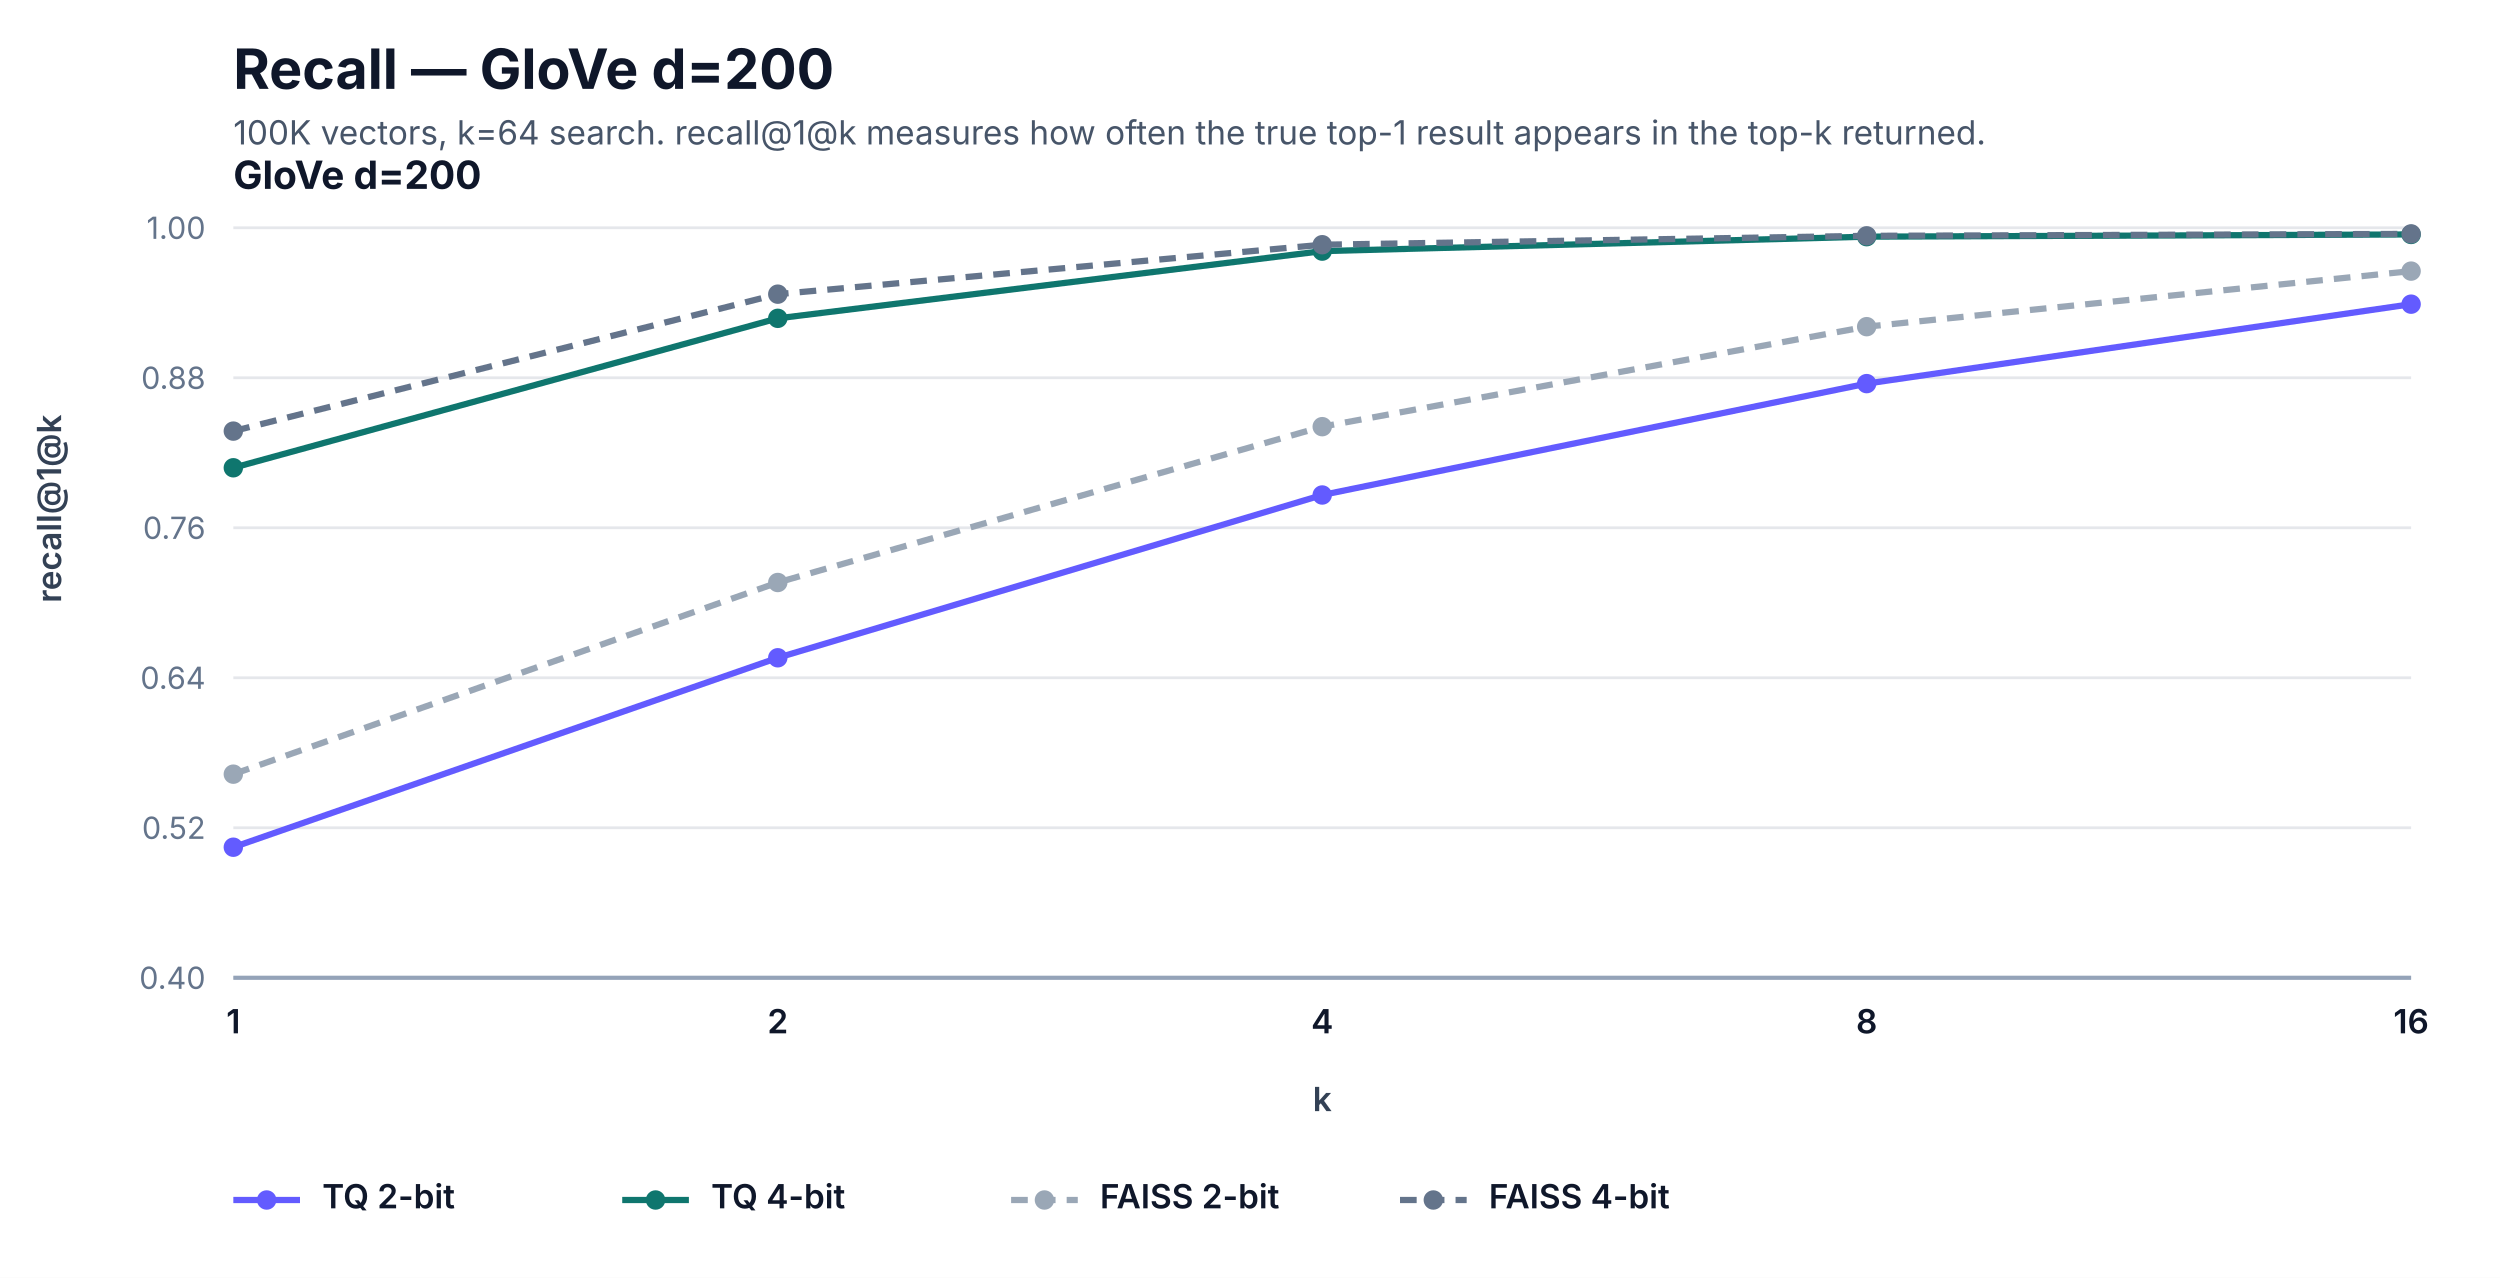
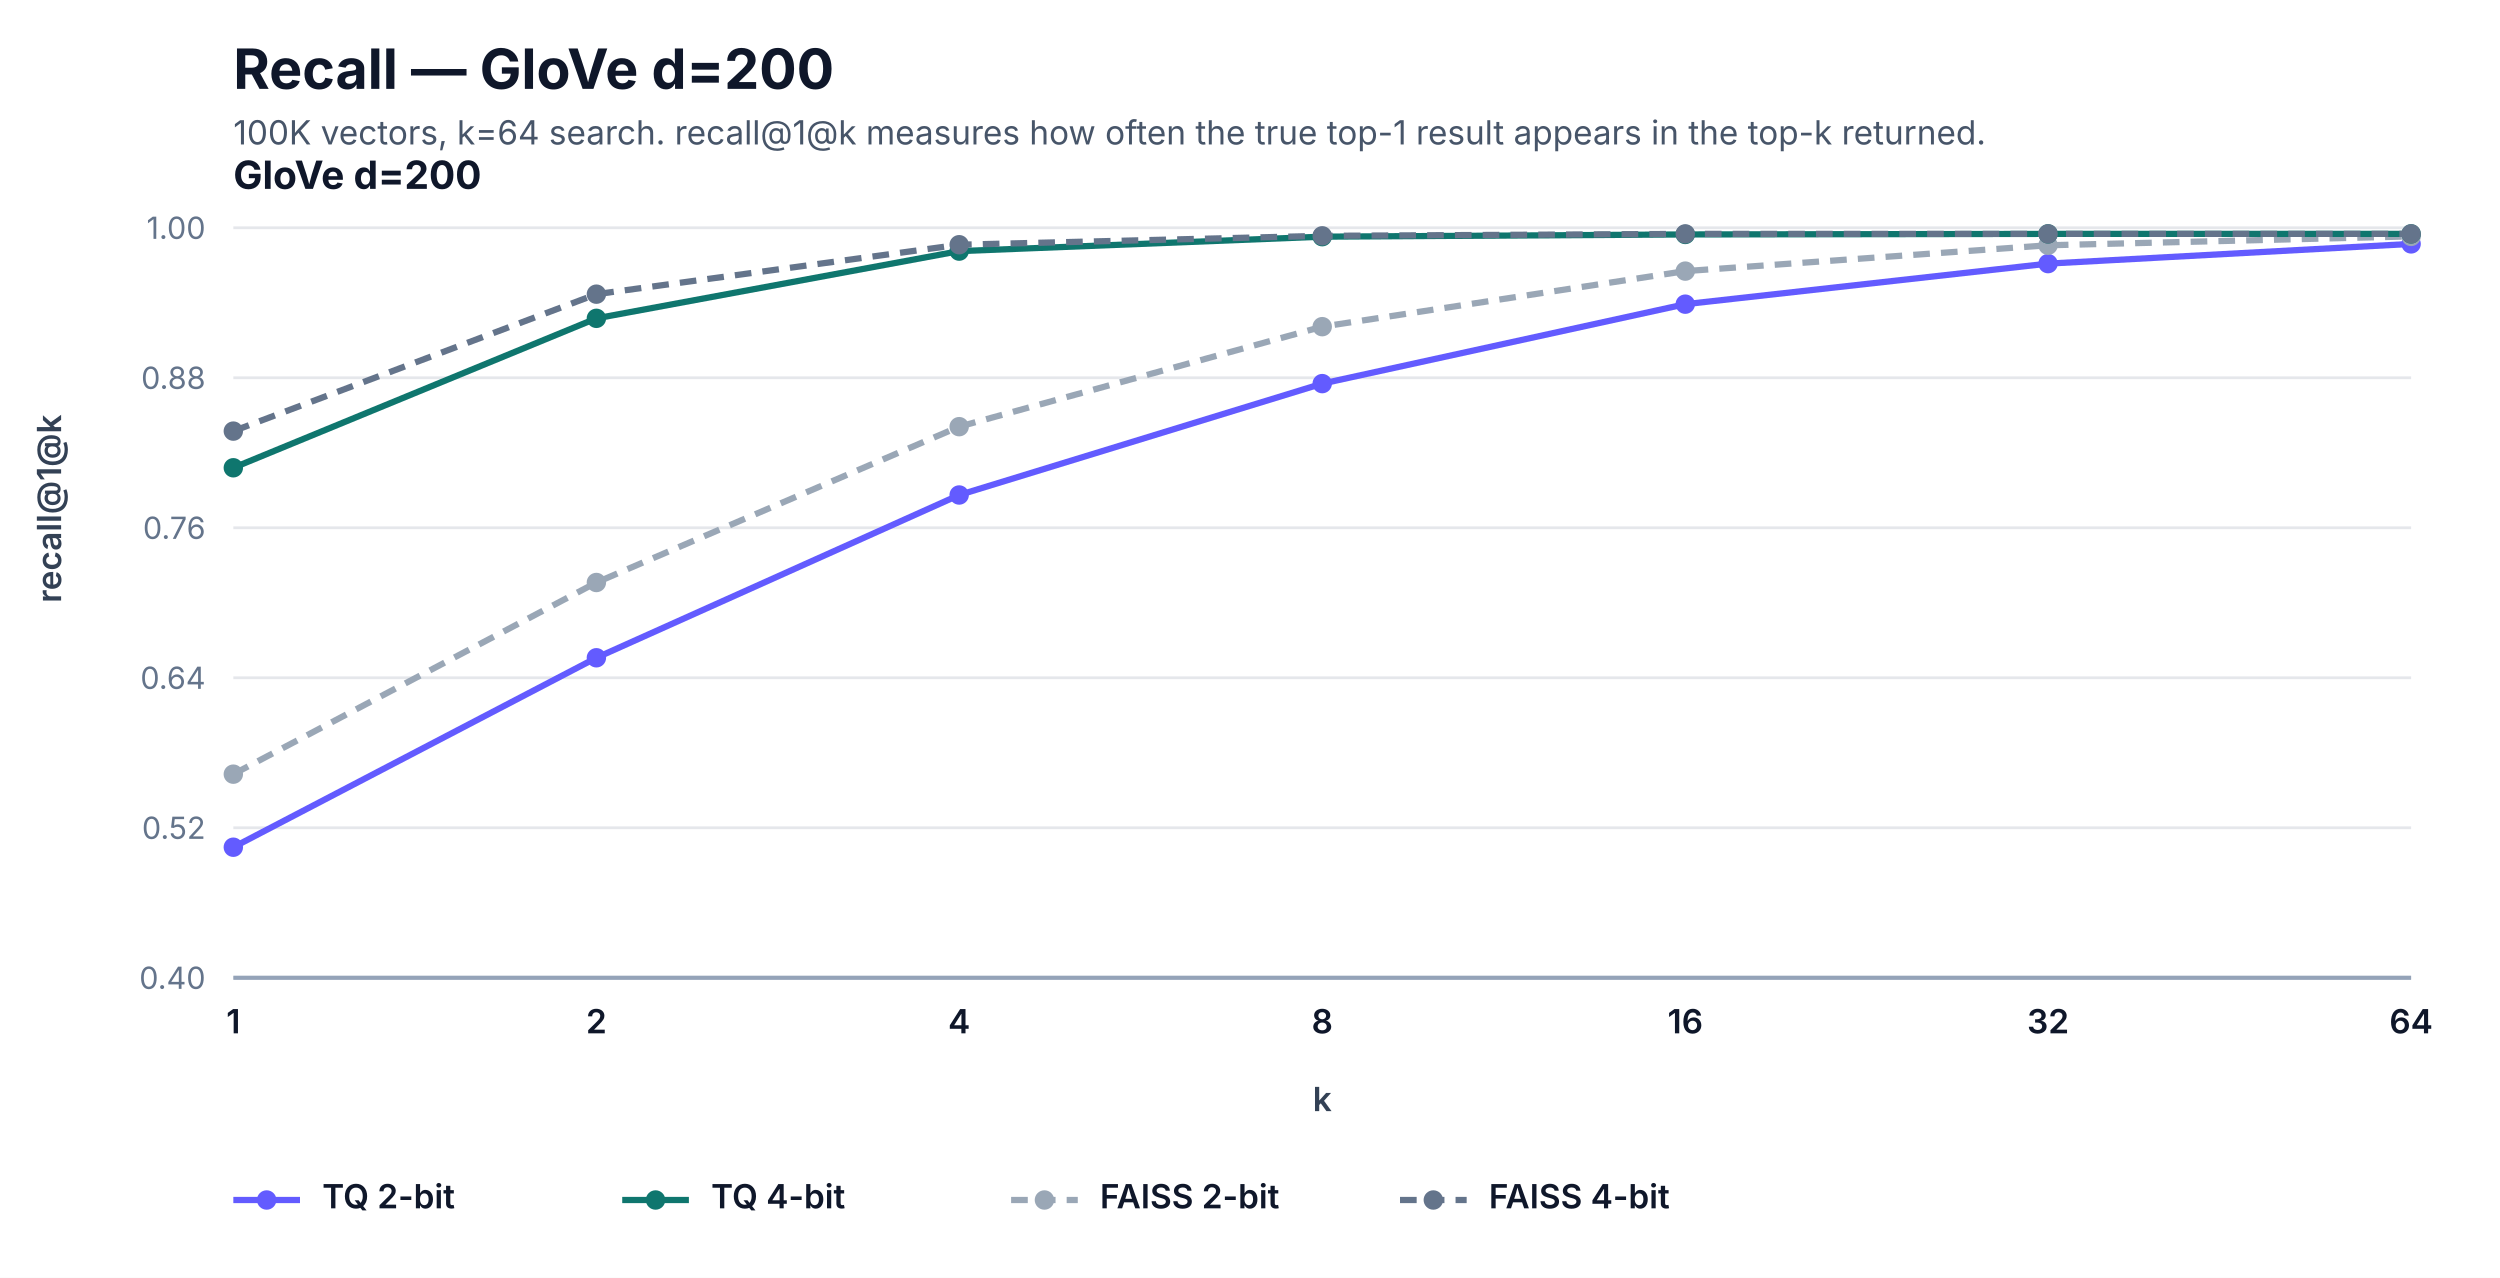
<svg xmlns="http://www.w3.org/2000/svg" width="900" height="460" viewBox="0 0 900 460" role="img" aria-label="Recall — GloVe d=200">
  <style>
  .title { font: 700 20px -apple-system, BlinkMacSystemFont, "Segoe UI", sans-serif; fill: #0f172a; }
  .subtitle { font: 400 12px -apple-system, BlinkMacSystemFont, "Segoe UI", sans-serif; fill: #475569; }
  .panel { font: 700 14px -apple-system, BlinkMacSystemFont, "Segoe UI", sans-serif; fill: #0f172a; }
  .label { font: 600 12px -apple-system, BlinkMacSystemFont, "Segoe UI", sans-serif; fill: #0f172a; }
  .secondary { font: 400 11px -apple-system, BlinkMacSystemFont, "Segoe UI", sans-serif; fill: #475569; }
  .tick { font: 400 11px -apple-system, BlinkMacSystemFont, "Segoe UI", sans-serif; fill: #64748b; }
  .value { font: 700 11px -apple-system, BlinkMacSystemFont, "Segoe UI", sans-serif; fill: #0f172a; }
  .value-accent { font: 700 11px -apple-system, BlinkMacSystemFont, "Segoe UI", sans-serif; fill: #4338ca; }
  .axis { font: 600 12px -apple-system, BlinkMacSystemFont, "Segoe UI", sans-serif; fill: #334155; }
  .legend { font: 600 12px -apple-system, BlinkMacSystemFont, "Segoe UI", sans-serif; fill: #0f172a; }
</style>
  <rect width="100%" height="100%" fill="#ffffff" />
  <text x="84" y="32" class="title">Recall — GloVe d=200</text>
  <text x="84" y="52" class="subtitle">100K vectors, k=64 search. recall@1@k measures how often the true top-1 result appears in the top-k returned.</text>
  <line x1="84" y1="352.0" x2="868" y2="352.0" stroke="#e5e7eb" stroke-width="1" />
  <text x="74" y="356.0" text-anchor="end" class="tick">0.40</text>
  <line x1="84" y1="298.0" x2="868" y2="298.0" stroke="#e5e7eb" stroke-width="1" />
  <text x="74" y="302.0" text-anchor="end" class="tick">0.52</text>
  <line x1="84" y1="244.0" x2="868" y2="244.0" stroke="#e5e7eb" stroke-width="1" />
  <text x="74" y="248.0" text-anchor="end" class="tick">0.64</text>
  <line x1="84" y1="190.0" x2="868" y2="190.0" stroke="#e5e7eb" stroke-width="1" />
  <text x="74" y="194.0" text-anchor="end" class="tick">0.76</text>
  <line x1="84" y1="136.0" x2="868" y2="136.0" stroke="#e5e7eb" stroke-width="1" />
  <text x="74" y="140.0" text-anchor="end" class="tick">0.88</text>
  <line x1="84" y1="82.0" x2="868" y2="82.0" stroke="#e5e7eb" stroke-width="1" />
  <text x="74" y="86.0" text-anchor="end" class="tick">1.00</text>
  <line x1="84" y1="352.0" x2="868" y2="352.0" stroke="#94a3b8" stroke-width="1.5" />
  <text x="84" y="68" class="panel">GloVe d=200</text>
  <text x="84.0" y="372" text-anchor="middle" class="label">1</text>
-   <text x="280.0" y="372" text-anchor="middle" class="label">2</text>
-   <text x="476.0" y="372" text-anchor="middle" class="label">4</text>
-   <text x="672.0" y="372" text-anchor="middle" class="label">8</text>
-   <text x="868.0" y="372" text-anchor="middle" class="label">16</text>
-   <path d="M 84.0,305.0 L 280.0,236.8 L 476.0,178.2 L 672.0,138.1 L 868.0,109.5" fill="none" stroke="#635bff" stroke-width="2.25" />
+   <text x="214.7" y="372" text-anchor="middle" class="label">2</text>
+   <text x="345.3" y="372" text-anchor="middle" class="label">4</text>
+   <text x="476.0" y="372" text-anchor="middle" class="label">8</text>
+   <text x="606.7" y="372" text-anchor="middle" class="label">16</text>
+   <text x="737.3" y="372" text-anchor="middle" class="label">32</text>
+   <text x="868.0" y="372" text-anchor="middle" class="label">64</text>
+   <path d="M 84.0,305.0 L 214.7,236.8 L 345.3,178.2 L 476.0,138.1 L 606.7,109.5 L 737.3,94.9 L 868.0,87.8" fill="none" stroke="#635bff" stroke-width="2.25" />
  <circle cx="84.0" cy="305.0" r="3.5" fill="#635bff" />
-   <circle cx="280.0" cy="236.8" r="3.5" fill="#635bff" />
-   <circle cx="476.0" cy="178.2" r="3.5" fill="#635bff" />
-   <circle cx="672.0" cy="138.1" r="3.5" fill="#635bff" />
-   <circle cx="868.0" cy="109.5" r="3.5" fill="#635bff" />
-   <path d="M 84.0,278.7 L 280.0,209.7 L 476.0,153.6 L 672.0,117.6 L 868.0,97.6" fill="none" stroke="#9aa7b6" stroke-width="2.25" stroke-dasharray="6 4" />
+   <circle cx="214.7" cy="236.8" r="3.5" fill="#635bff" />
+   <circle cx="345.3" cy="178.2" r="3.5" fill="#635bff" />
+   <circle cx="476.0" cy="138.1" r="3.5" fill="#635bff" />
+   <circle cx="606.7" cy="109.5" r="3.5" fill="#635bff" />
+   <circle cx="737.3" cy="94.9" r="3.5" fill="#635bff" />
+   <circle cx="868.0" cy="87.8" r="3.5" fill="#635bff" />
+   <path d="M 84.0,278.7 L 214.7,209.7 L 345.3,153.6 L 476.0,117.6 L 606.7,97.6 L 737.3,88.3 L 868.0,85.1" fill="none" stroke="#9aa7b6" stroke-width="2.25" stroke-dasharray="6 4" />
  <circle cx="84.0" cy="278.7" r="3.5" fill="#9aa7b6" />
-   <circle cx="280.0" cy="209.7" r="3.5" fill="#9aa7b6" />
-   <circle cx="476.0" cy="153.6" r="3.5" fill="#9aa7b6" />
-   <circle cx="672.0" cy="117.6" r="3.5" fill="#9aa7b6" />
-   <circle cx="868.0" cy="97.6" r="3.5" fill="#9aa7b6" />
-   <path d="M 84.0,168.4 L 280.0,114.6 L 476.0,90.4 L 672.0,85.2 L 868.0,84.4" fill="none" stroke="#0f766e" stroke-width="2.25" />
+   <circle cx="214.7" cy="209.7" r="3.5" fill="#9aa7b6" />
+   <circle cx="345.3" cy="153.6" r="3.5" fill="#9aa7b6" />
+   <circle cx="476.0" cy="117.6" r="3.5" fill="#9aa7b6" />
+   <circle cx="606.7" cy="97.6" r="3.5" fill="#9aa7b6" />
+   <circle cx="737.3" cy="88.3" r="3.5" fill="#9aa7b6" />
+   <circle cx="868.0" cy="85.1" r="3.5" fill="#9aa7b6" />
+   <path d="M 84.0,168.4 L 214.7,114.6 L 345.3,90.4 L 476.0,85.2 L 606.7,84.4 L 737.3,84.2 L 868.0,84.2" fill="none" stroke="#0f766e" stroke-width="2.25" />
  <circle cx="84.0" cy="168.4" r="3.5" fill="#0f766e" />
-   <circle cx="280.0" cy="114.6" r="3.5" fill="#0f766e" />
-   <circle cx="476.0" cy="90.4" r="3.5" fill="#0f766e" />
-   <circle cx="672.0" cy="85.2" r="3.5" fill="#0f766e" />
-   <circle cx="868.0" cy="84.4" r="3.5" fill="#0f766e" />
-   <path d="M 84.0,155.2 L 280.0,105.9 L 476.0,88.1 L 672.0,84.9 L 868.0,84.2" fill="none" stroke="#64748b" stroke-width="2.25" stroke-dasharray="6 4" />
+   <circle cx="214.7" cy="114.6" r="3.5" fill="#0f766e" />
+   <circle cx="345.3" cy="90.4" r="3.5" fill="#0f766e" />
+   <circle cx="476.0" cy="85.2" r="3.5" fill="#0f766e" />
+   <circle cx="606.7" cy="84.4" r="3.5" fill="#0f766e" />
+   <circle cx="737.3" cy="84.2" r="3.5" fill="#0f766e" />
+   <circle cx="868.0" cy="84.2" r="3.5" fill="#0f766e" />
+   <path d="M 84.0,155.2 L 214.7,105.9 L 345.3,88.1 L 476.0,84.9 L 606.7,84.2 L 737.3,84.2 L 868.0,84.2" fill="none" stroke="#64748b" stroke-width="2.25" stroke-dasharray="6 4" />
  <circle cx="84.0" cy="155.2" r="3.5" fill="#64748b" />
-   <circle cx="280.0" cy="105.9" r="3.5" fill="#64748b" />
-   <circle cx="476.0" cy="88.1" r="3.5" fill="#64748b" />
-   <circle cx="672.0" cy="84.9" r="3.5" fill="#64748b" />
+   <circle cx="214.7" cy="105.9" r="3.5" fill="#64748b" />
+   <circle cx="345.3" cy="88.1" r="3.5" fill="#64748b" />
+   <circle cx="476.0" cy="84.9" r="3.5" fill="#64748b" />
+   <circle cx="606.7" cy="84.2" r="3.5" fill="#64748b" />
+   <circle cx="737.3" cy="84.2" r="3.5" fill="#64748b" />
  <circle cx="868.0" cy="84.2" r="3.5" fill="#64748b" />
  <text x="22" y="217.0" transform="rotate(-90, 22, 217.0)" class="axis">recall@1@k</text>
  <text x="476.0" y="400" text-anchor="middle" class="axis">k</text>
  <line x1="84" y1="432" x2="108" y2="432" stroke="#635bff" stroke-width="2.25" />
  <circle cx="96" cy="432" r="3.5" fill="#635bff" />
  <text x="116" y="435" class="legend">TQ 2-bit</text>
  <line x1="224" y1="432" x2="248" y2="432" stroke="#0f766e" stroke-width="2.25" />
  <circle cx="236" cy="432" r="3.5" fill="#0f766e" />
  <text x="256" y="435" class="legend">TQ 4-bit</text>
  <line x1="364" y1="432" x2="388" y2="432" stroke="#9aa7b6" stroke-width="2.25" stroke-dasharray="6 4" />
  <circle cx="376" cy="432" r="3.5" fill="#9aa7b6" />
  <text x="396" y="435" class="legend">FAISS 2-bit</text>
  <line x1="504" y1="432" x2="528" y2="432" stroke="#64748b" stroke-width="2.25" stroke-dasharray="6 4" />
  <circle cx="516" cy="432" r="3.5" fill="#64748b" />
  <text x="536" y="435" class="legend">FAISS 4-bit</text>
</svg>
